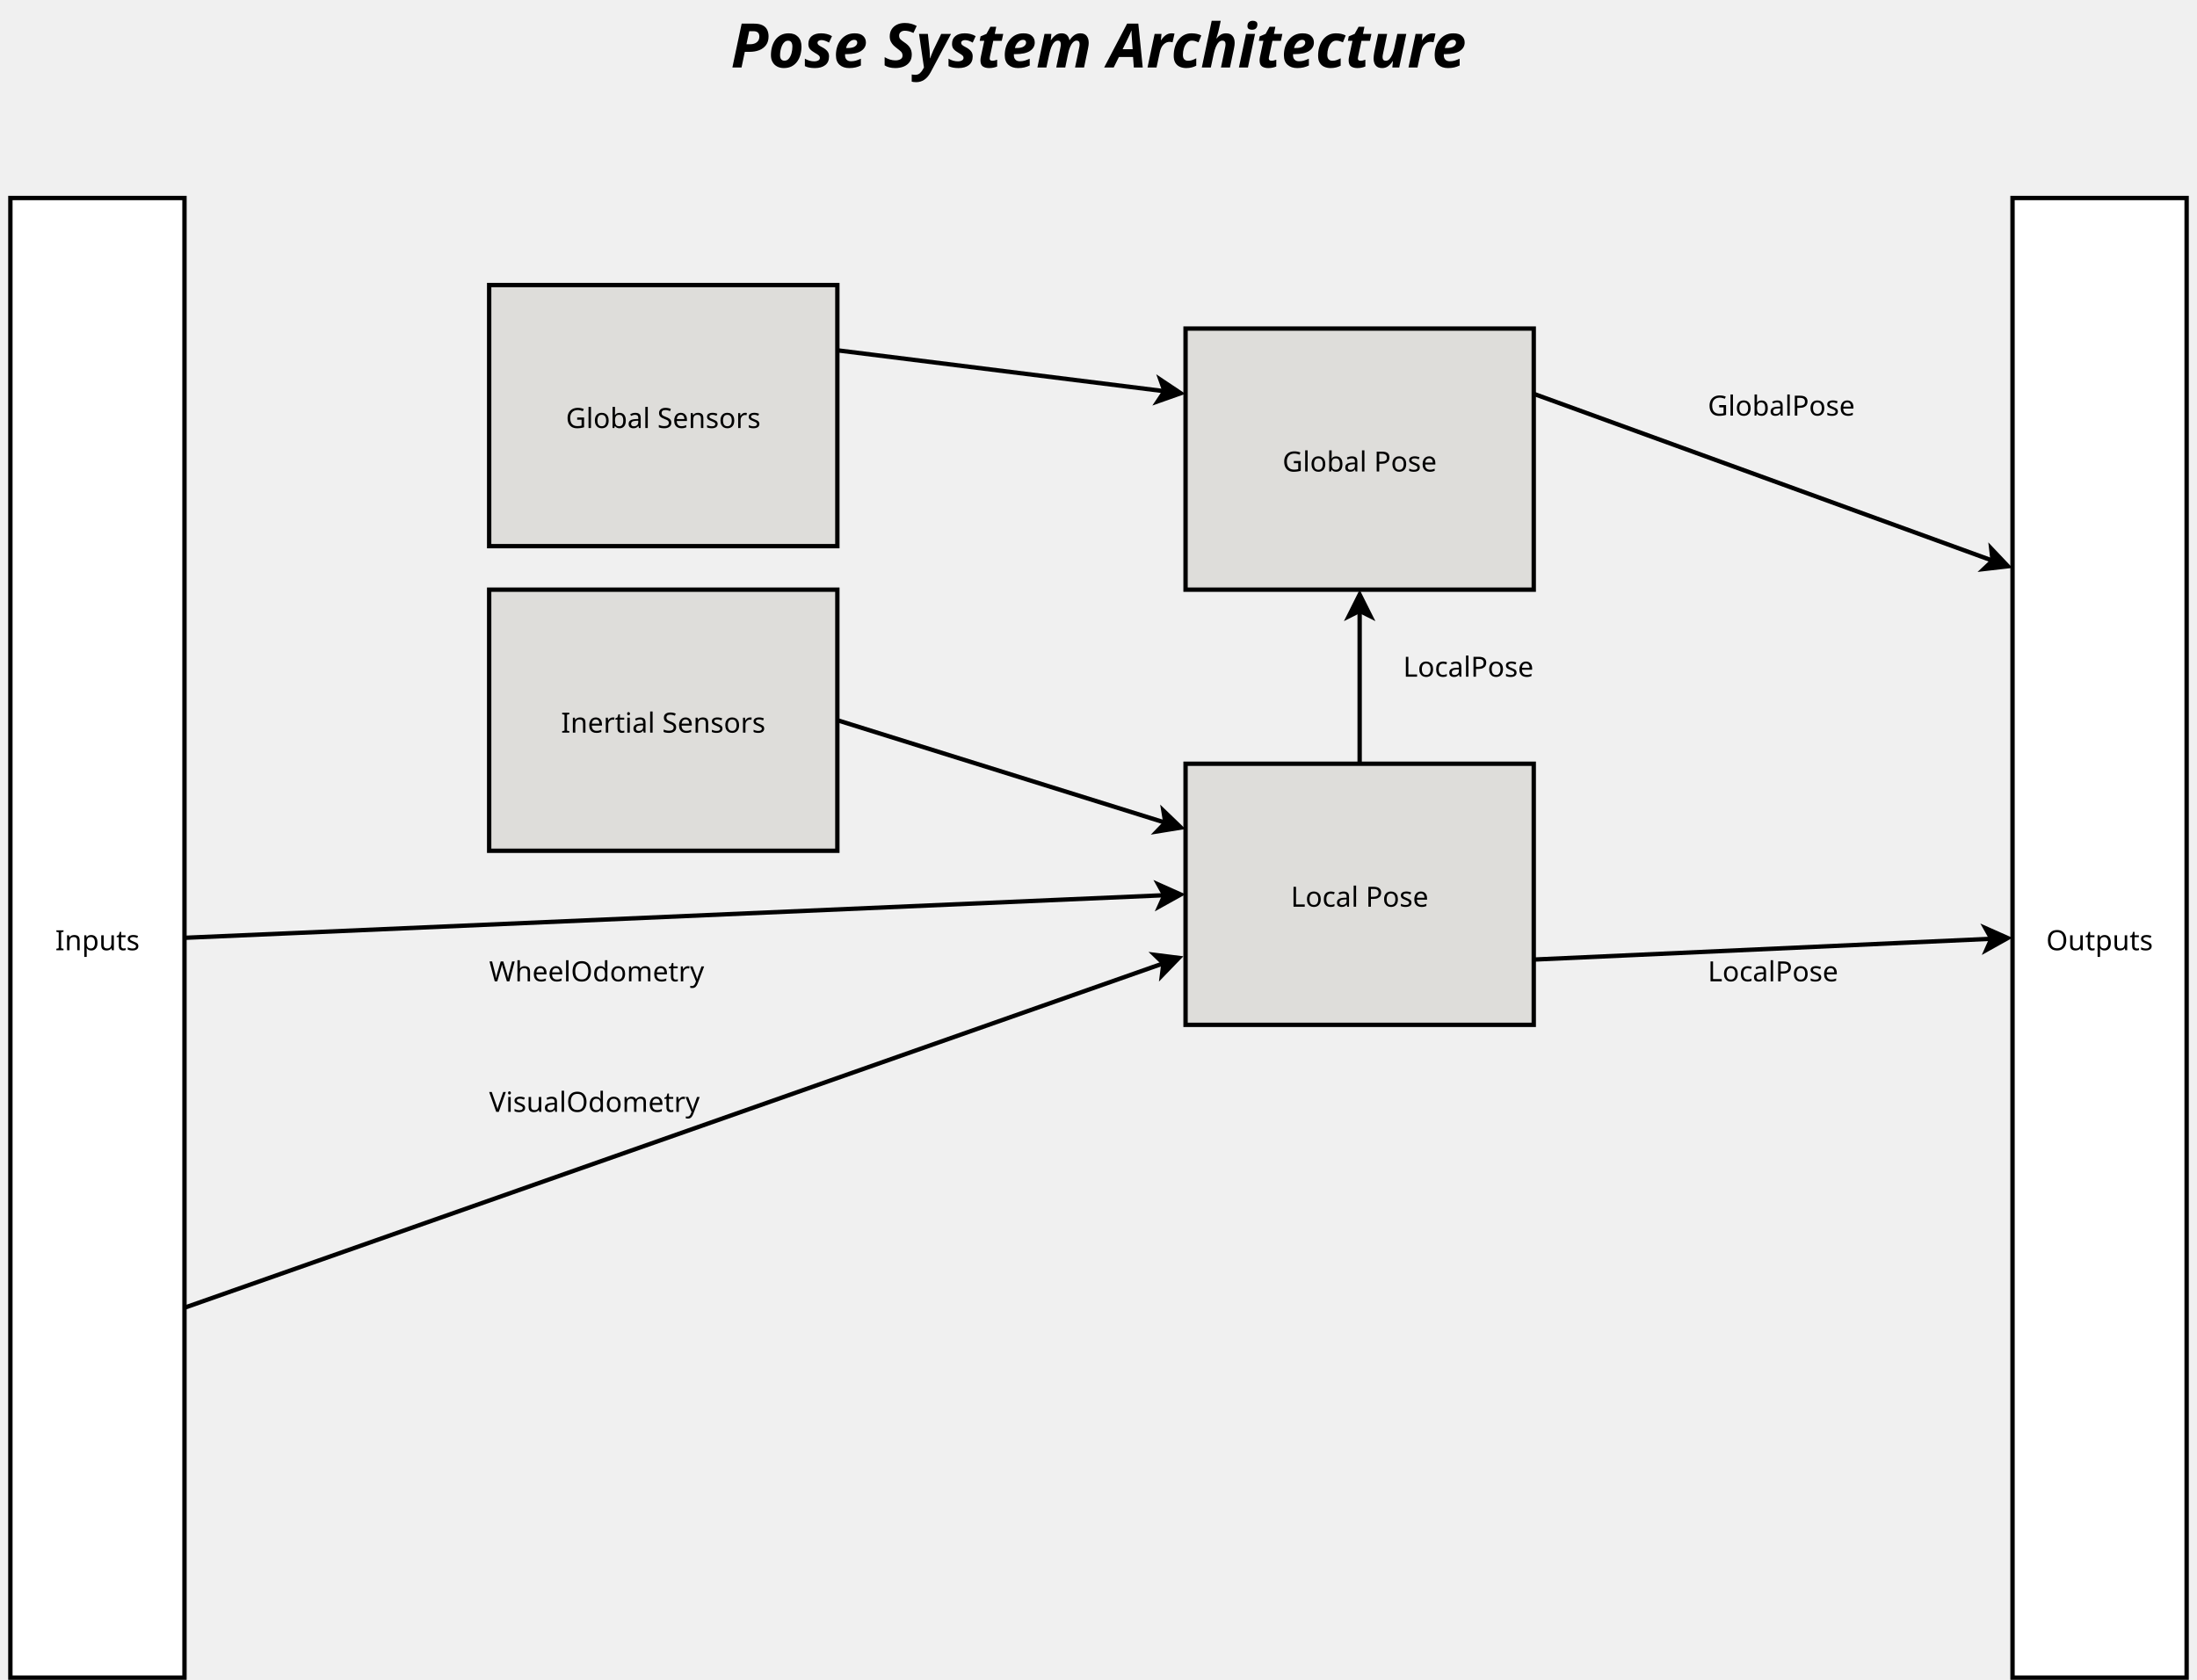
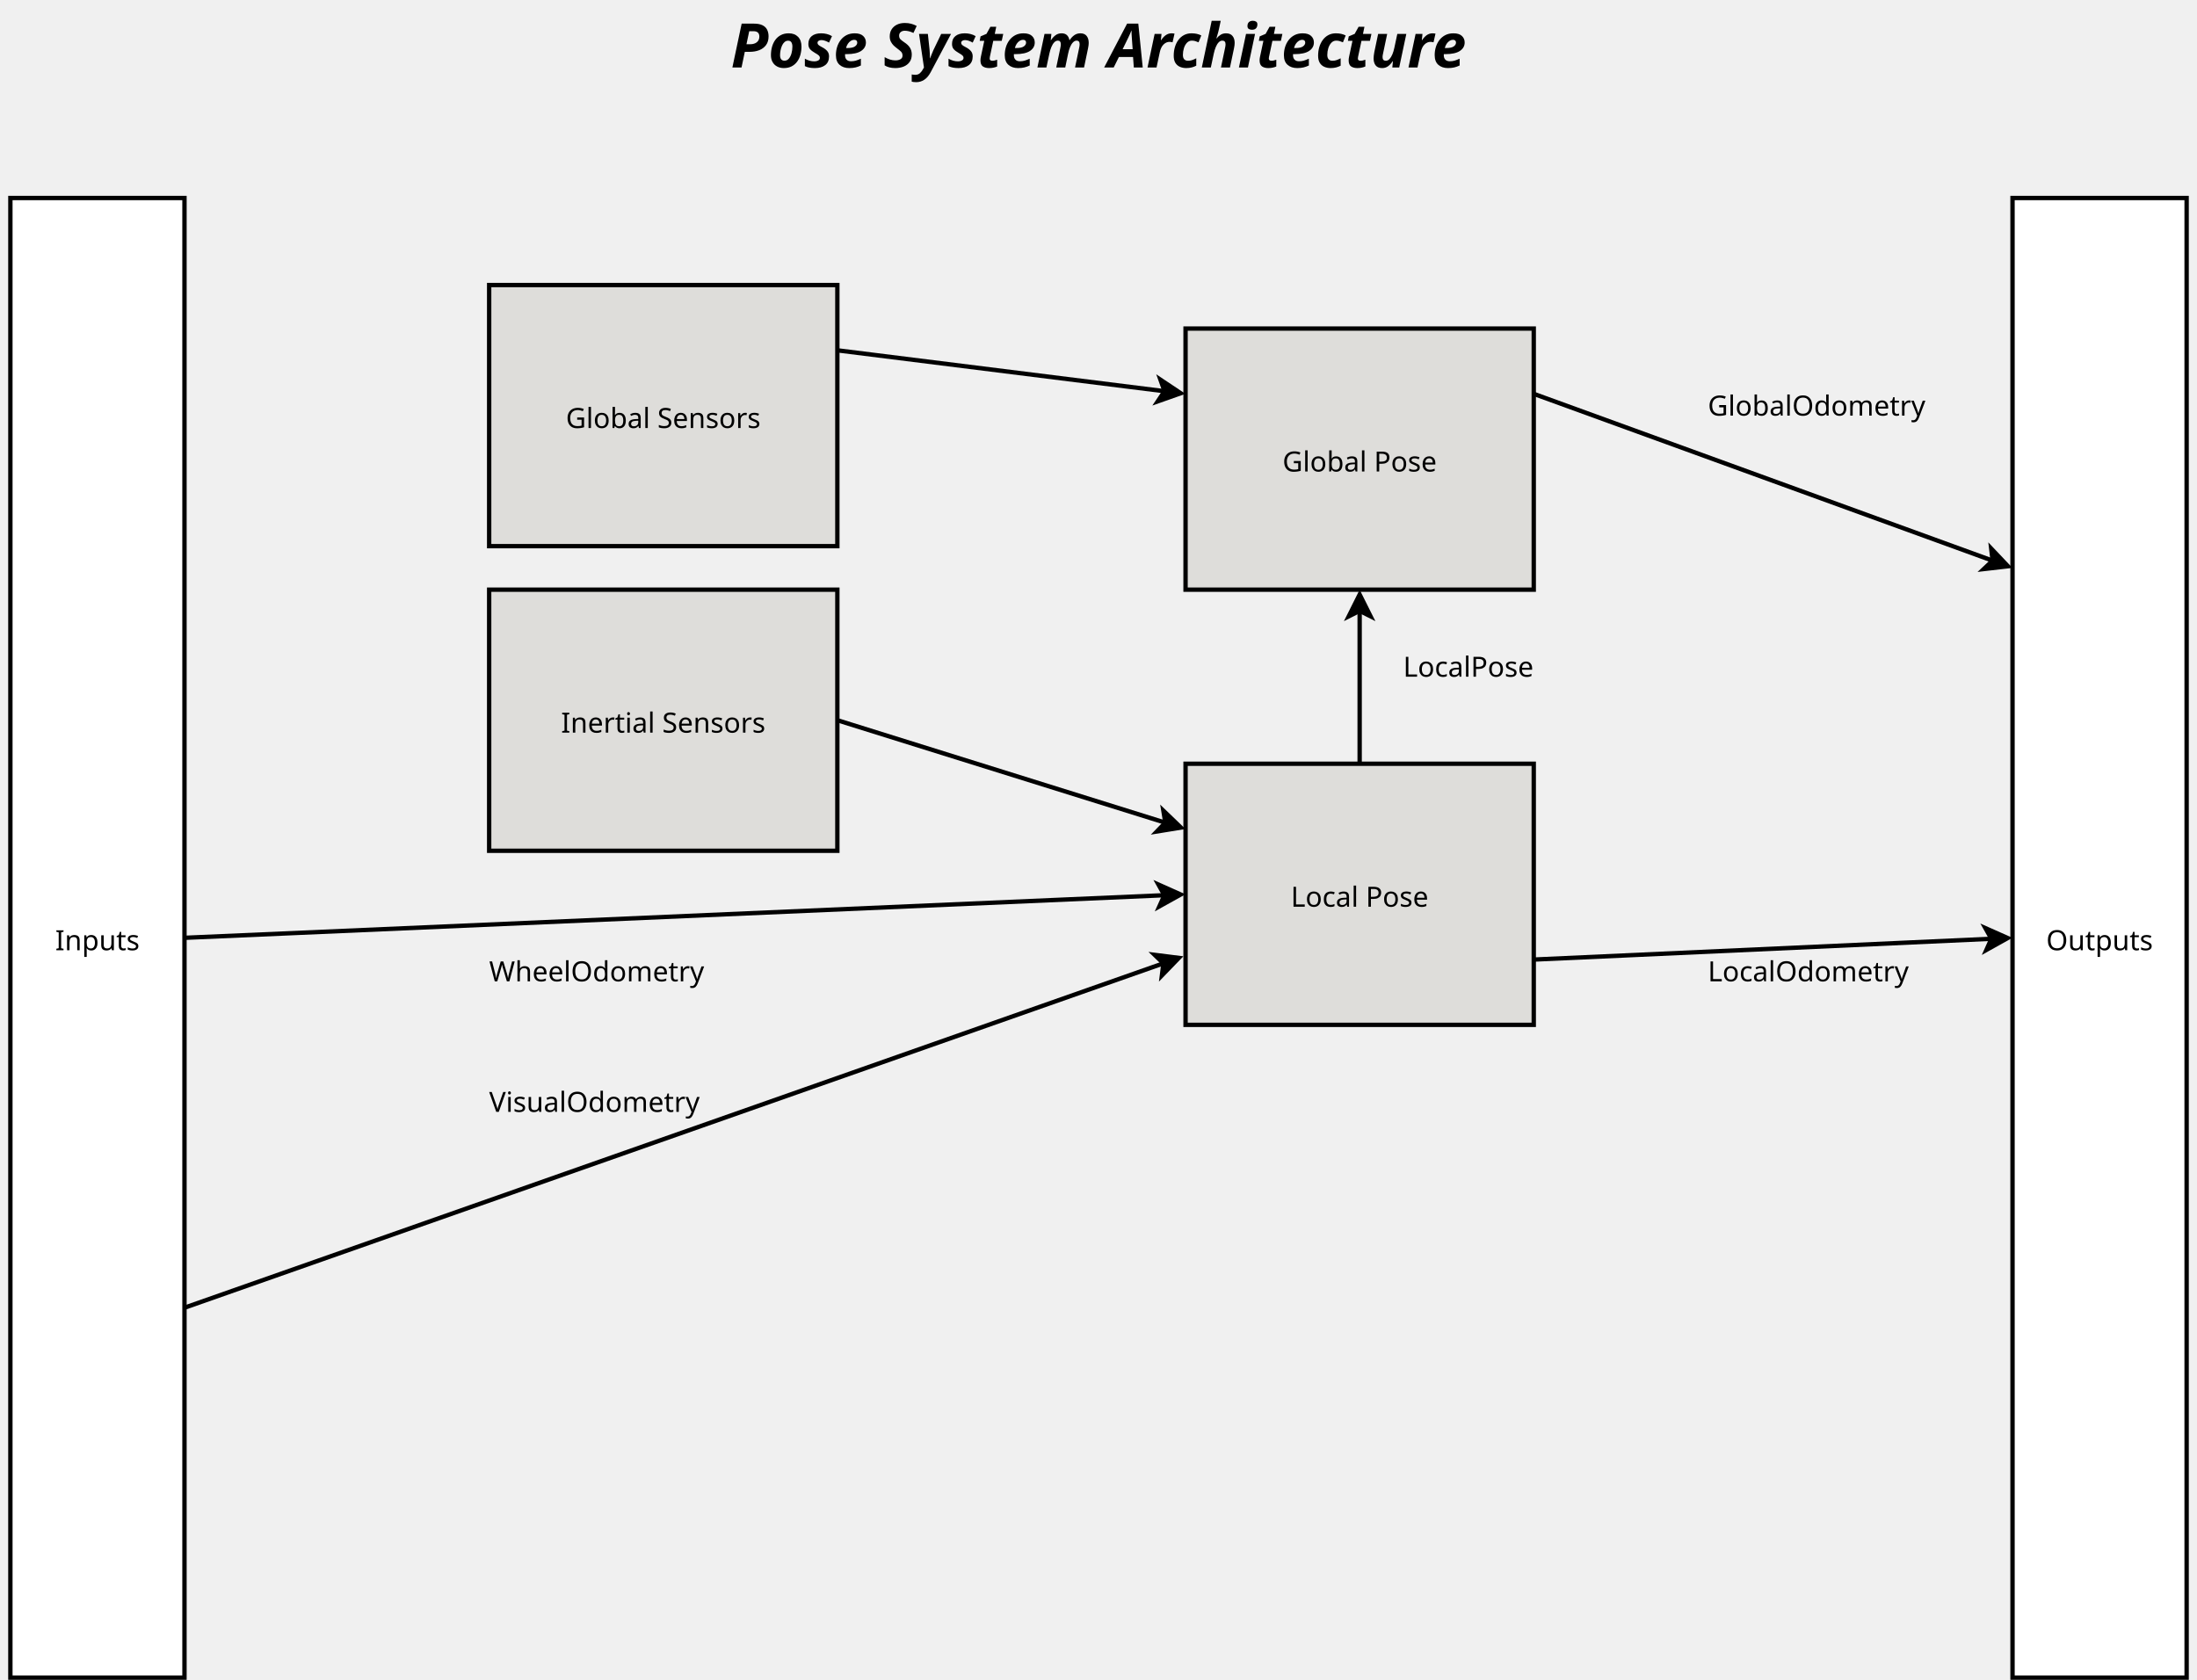
<svg xmlns="http://www.w3.org/2000/svg" width="51cm" height="39cm" viewBox="-161 -251 1002 772">
  <g id="Background">
    <text font-size="28.222" style="fill: #000000; fill-opacity: 1; stroke: none;text-anchor:middle;font-family:Sans;font-style:italic;font-weight:700" x="340" y="-220">
      <tspan x="340" y="-220">Pose System Architecture</tspan>
    </text>
    <g>
      <rect style="fill: #deddda; fill-opacity: 1; stroke-opacity: 1; stroke-width: 2; stroke: #000000" x="60" y="20" width="160" height="120" rx="0" ry="0" />
      <text font-size="12.8" style="fill: #000000; fill-opacity: 1; stroke: none;text-anchor:middle;font-family:sans-serif;font-style:normal;font-weight:normal" x="140" y="85.7">
        <tspan x="140" y="85.7">Inertial Sensors</tspan>
      </text>
    </g>
    <g>
      <rect style="fill: #deddda; fill-opacity: 1; stroke-opacity: 1; stroke-width: 2; stroke: #000000" x="60" y="-120" width="160" height="120" rx="0" ry="0" />
      <text font-size="12.8" style="fill: #000000; fill-opacity: 1; stroke: none;text-anchor:middle;font-family:sans-serif;font-style:normal;font-weight:normal" x="140" y="-54.3">
        <tspan x="140" y="-54.3">Global Sensors</tspan>
      </text>
    </g>
    <g>
      <rect style="fill: #deddda; fill-opacity: 1; stroke-opacity: 1; stroke-width: 2; stroke: #000000" x="380" y="-100" width="160" height="120" rx="0" ry="0" />
      <text font-size="12.8" style="fill: #000000; fill-opacity: 1; stroke: none;text-anchor:middle;font-family:sans-serif;font-style:normal;font-weight:normal" x="460" y="-34.3">
        <tspan x="460" y="-34.3">Global Pose</tspan>
      </text>
    </g>
    <g>
      <rect style="fill: #deddda; fill-opacity: 1; stroke-opacity: 1; stroke-width: 2; stroke: #000000" x="380" y="100" width="160" height="120" rx="0" ry="0" />
      <text font-size="12.8" style="fill: #000000; fill-opacity: 1; stroke: none;text-anchor:middle;font-family:sans-serif;font-style:normal;font-weight:normal" x="460" y="165.7">
        <tspan x="460" y="165.7">Local  Pose</tspan>
      </text>
    </g>
    <g>
      <line style="fill: none; stroke-opacity: 1; stroke-width: 2; stroke: #000000" x1="220" y1="80" x2="370.707" y2="127.096" />
      <polygon style="fill: #000000; fill-opacity: 1; stroke-opacity: 1; stroke-width: 2; stroke: #000000" fill-rule="evenodd" points="377.866,129.333 366.83,131.123 370.707,127.096 369.812,121.578 " />
    </g>
    <g>
      <line style="fill: none; stroke-opacity: 1; stroke-width: 2; stroke: #000000" x1="220" y1="-90" x2="370.339" y2="-71.208" />
      <polygon style="fill: #000000; fill-opacity: 1; stroke-opacity: 1; stroke-width: 2; stroke: #000000" fill-rule="evenodd" points="377.781,-70.277 367.238,-66.556 370.339,-71.208 368.479,-76.479 " />
    </g>
    <g>
      <rect style="fill: #ffffff; fill-opacity: 1; stroke-opacity: 1; stroke-width: 2; stroke: #000000" x="760" y="-160" width="80" height="680" rx="0" ry="0" />
      <text font-size="12.8" style="fill: #000000; fill-opacity: 1; stroke: none;text-anchor:middle;font-family:sans-serif;font-style:normal;font-weight:normal" x="800" y="185.7">
        <tspan x="800" y="185.7">Outputs</tspan>
      </text>
    </g>
    <g>
      <line style="fill: none; stroke-opacity: 1; stroke-width: 2; stroke: #000000" x1="540" y1="-70" x2="750.85" y2="6.673" />
      <polygon style="fill: #000000; fill-opacity: 1; stroke-opacity: 1; stroke-width: 2; stroke: #000000" fill-rule="evenodd" points="757.899,9.236 746.792,10.517 750.85,6.673 750.209,1.119 " />
    </g>
    <text font-size="12.8" style="fill: #000000; fill-opacity: 1; stroke: none;text-anchor:start;font-family:sans-serif;font-style:normal;font-weight:normal" x="620" y="-60">
-       <tspan x="620" y="-60">GlobalPose</tspan>
+       <tspan x="620" y="-60">GlobalOdometry</tspan>
    </text>
    <g>
      <line style="fill: none; stroke-opacity: 1; stroke-width: 2; stroke: #000000" x1="540" y1="190" x2="750.274" y2="180.442" />
      <polygon style="fill: #000000; fill-opacity: 1; stroke-opacity: 1; stroke-width: 2; stroke: #000000" fill-rule="evenodd" points="757.766,180.102 748.004,185.55 750.274,180.442 747.55,175.561 " />
    </g>
    <text font-size="12.8" style="fill: #000000; fill-opacity: 1; stroke: none;text-anchor:start;font-family:sans-serif;font-style:normal;font-weight:normal" x="620" y="200">
-       <tspan x="620" y="200">LocalPose</tspan>
+       <tspan x="620" y="200">LocalOdometry</tspan>
    </text>
    <g>
      <rect style="fill: #ffffff; fill-opacity: 1; stroke-opacity: 1; stroke-width: 2; stroke: #000000" x="-160" y="-160" width="80" height="680" rx="0" ry="0" />
      <text font-size="12.8" style="fill: #000000; fill-opacity: 1; stroke: none;text-anchor:middle;font-family:sans-serif;font-style:normal;font-weight:normal" x="-120" y="185.7">
        <tspan x="-120" y="185.7">Inputs</tspan>
      </text>
    </g>
    <g>
      <line style="fill: none; stroke-opacity: 1; stroke-width: 2; stroke: #000000" x1="-80" y1="180" x2="370.273" y2="160.423" />
      <polygon style="fill: #000000; fill-opacity: 1; stroke-opacity: 1; stroke-width: 2; stroke: #000000" fill-rule="evenodd" points="377.766,160.097 367.993,165.527 370.273,160.423 367.558,155.536 " />
    </g>
    <text font-size="12.8" style="fill: #000000; fill-opacity: 1; stroke: none;text-anchor:start;font-family:sans-serif;font-style:normal;font-weight:normal" x="60" y="200">
      <tspan x="60" y="200">WheelOdometry</tspan>
    </text>
    <g>
      <line style="fill: none; stroke-opacity: 1; stroke-width: 2; stroke: #000000" x1="-80" y1="350" x2="369.836" y2="191.725" />
      <polygon style="fill: #000000; fill-opacity: 1; stroke-opacity: 1; stroke-width: 2; stroke: #000000" fill-rule="evenodd" points="376.91,189.235 369.137,197.271 369.836,191.725 365.818,187.838 " />
    </g>
    <text font-size="12.8" style="fill: #000000; fill-opacity: 1; stroke: none;text-anchor:start;font-family:sans-serif;font-style:normal;font-weight:normal" x="60" y="260">
      <tspan x="60" y="260">VisualOdometry</tspan>
    </text>
    <g>
      <line style="fill: none; stroke-opacity: 1; stroke-width: 2; stroke: #000000" x1="460" y1="100" x2="460" y2="29.736" />
      <polygon style="fill: #000000; fill-opacity: 1; stroke-opacity: 1; stroke-width: 2; stroke: #000000" fill-rule="evenodd" points="460,22.236 465,32.236 460,29.736 455,32.236 " />
    </g>
    <text font-size="12.8" style="fill: #000000; fill-opacity: 1; stroke: none;text-anchor:start;font-family:sans-serif;font-style:normal;font-weight:normal" x="480" y="60">
      <tspan x="480" y="60">LocalPose</tspan>
    </text>
  </g>
</svg>
